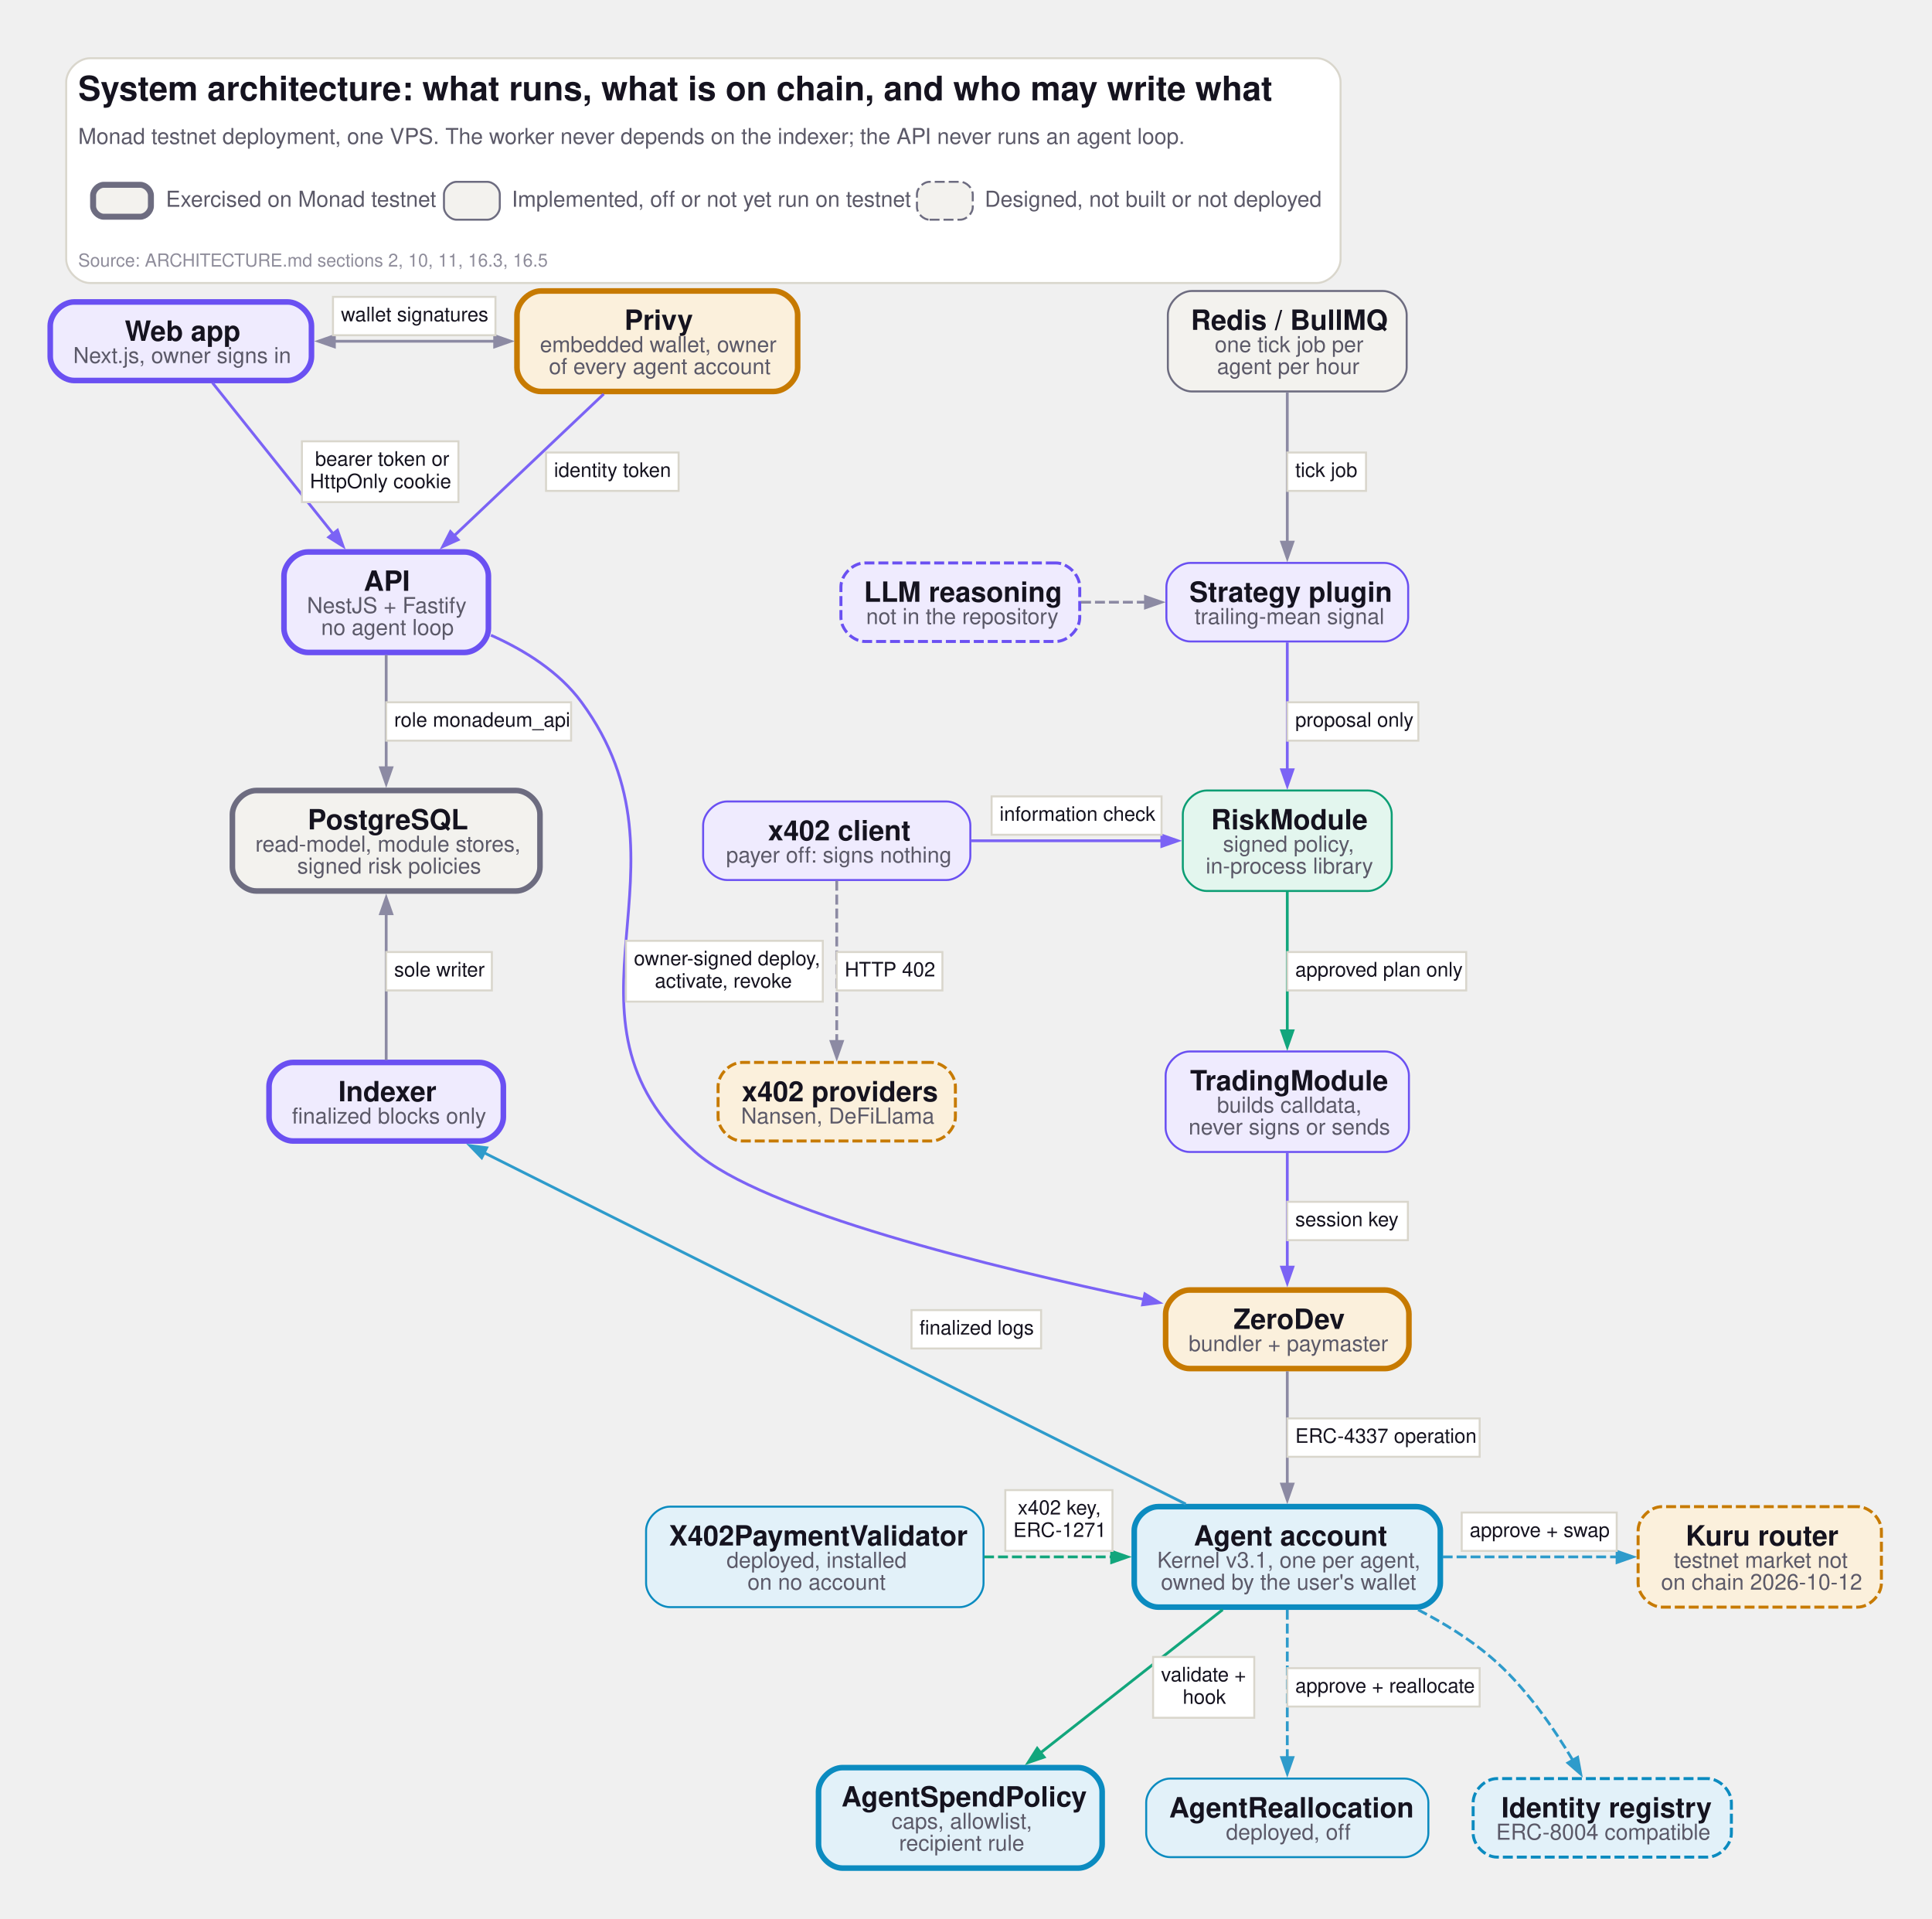
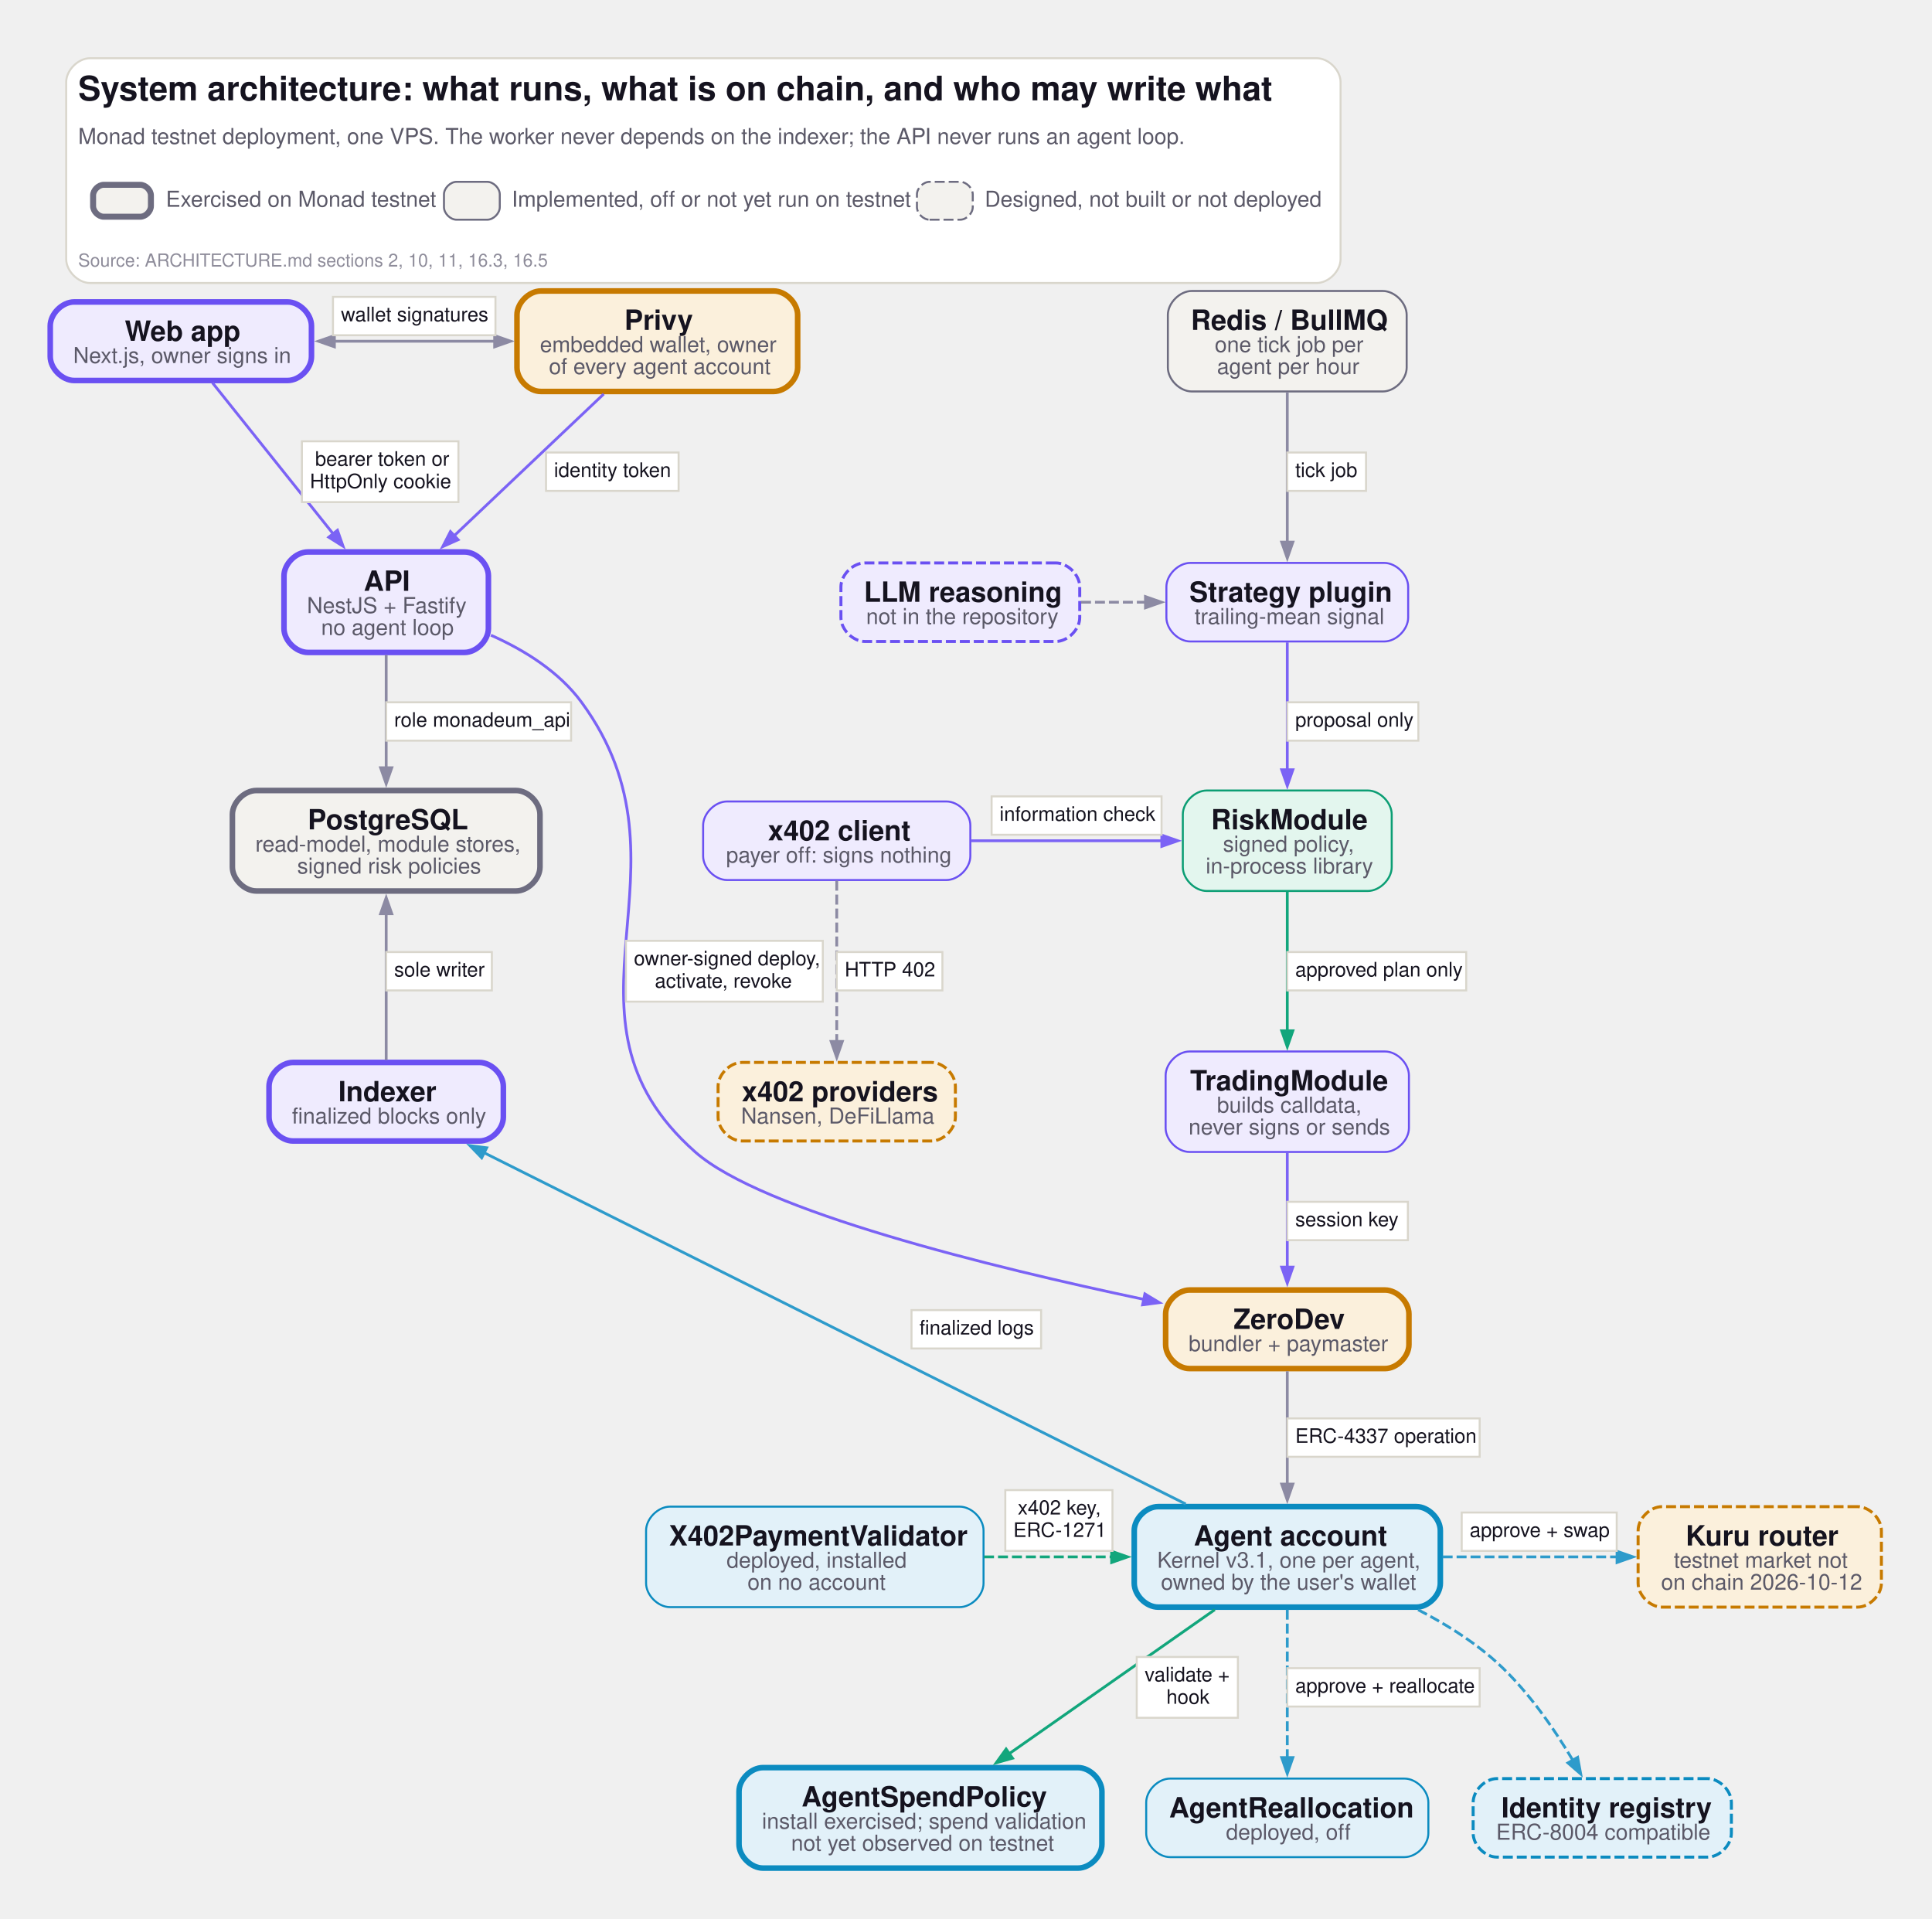
<svg xmlns="http://www.w3.org/2000/svg" width="2019pt" height="2005pt" viewBox="0.00 0.00 2019.00 2005.00">
  <g id="graph0" class="graph" transform="scale(2.08333 2.08333) rotate(0) translate(25.2 937)">
    <path fill="#ffffff" stroke="none" d="M20,-795.05C20,-795.05 635.25,-795.05 635.25,-795.05 641.25,-795.05 647.25,-801.05 647.25,-807.05 647.25,-807.05 647.25,-895.8 647.25,-895.8 647.25,-901.8 641.25,-907.8 635.25,-907.8 635.25,-907.8 20,-907.8 20,-907.8 14,-907.8 8,-901.8 8,-895.8 8,-895.8 8,-807.05 8,-807.05 8,-801.05 14,-795.05 20,-795.05" />
    <path fill="none" stroke="#d9d6cc" d="M20,-795.05C20,-795.05 635.25,-795.05 635.25,-795.05 641.25,-795.05 647.25,-801.05 647.25,-807.05 647.25,-807.05 647.25,-895.8 647.25,-895.8 647.25,-901.8 641.25,-907.8 635.25,-907.8 635.25,-907.8 20,-907.8 20,-907.8 14,-907.8 8,-901.8 8,-895.8 8,-895.8 8,-807.05 8,-807.05 8,-801.05 14,-795.05 20,-795.05" />
    <text xml:space="preserve" text-anchor="start" x="14" y="-886.65" font-family="Helvetica,sans-Serif" font-weight="bold" font-size="17.00" fill="#15131f">System architecture: what runs, what is on chain, and who may write what</text>
    <text xml:space="preserve" text-anchor="start" x="14" y="-864.8" font-family="Helvetica,sans-Serif" font-size="11.00" fill="#5b5968">Monad testnet deployment, one VPS. The worker never depends on the indexer; the API never runs an agent loop.</text>
    <path fill="#f3f2ee" stroke="none" d="M26.83,-828.3C26.83,-828.3 45.17,-828.3 45.17,-828.3 47.83,-828.3 50.5,-830.97 50.5,-833.63 50.5,-833.63 50.5,-838.97 50.5,-838.97 50.5,-841.63 47.83,-844.3 45.17,-844.3 45.17,-844.3 26.83,-844.3 26.83,-844.3 24.17,-844.3 21.5,-841.63 21.5,-838.97 21.5,-838.97 21.5,-833.63 21.5,-833.63 21.5,-830.97 24.17,-828.3 26.83,-828.3" />
    <path fill="none" stroke="#6d6c80" stroke-width="3" d="M26.83,-828.3C26.83,-828.3 45.17,-828.3 45.17,-828.3 47.83,-828.3 50.5,-830.97 50.5,-833.63 50.5,-833.63 50.5,-838.97 50.5,-838.97 50.5,-841.63 47.83,-844.3 45.17,-844.3 45.17,-844.3 26.83,-844.3 26.83,-844.3 24.17,-844.3 21.5,-841.63 21.5,-838.97 21.5,-838.97 21.5,-833.63 21.5,-833.63 21.5,-830.97 24.17,-828.3 26.83,-828.3" />
    <text xml:space="preserve" text-anchor="start" x="34.5" y="-832.93" font-family="Helvetica,sans-Serif" font-size="12.00" fill="#15131f"> </text>
    <text xml:space="preserve" text-anchor="start" x="58" y="-833.3" font-family="Helvetica,sans-Serif" font-size="11.00" fill="#5b5968">Exercised on Monad testnet</text>
    <path fill="#f3f2ee" stroke="none" stroke-width="3" d="M203.83,-826.8C203.83,-826.8 219.17,-826.8 219.17,-826.8 222.33,-826.8 225.5,-829.97 225.5,-833.13 225.5,-833.13 225.5,-839.47 225.5,-839.47 225.5,-842.63 222.33,-845.8 219.17,-845.8 219.17,-845.8 203.83,-845.8 203.83,-845.8 200.67,-845.8 197.5,-842.63 197.5,-839.47 197.5,-839.47 197.5,-833.13 197.5,-833.13 197.5,-829.97 200.67,-826.8 203.83,-826.8" />
    <path fill="none" stroke="#6d6c80" d="M203.83,-826.8C203.83,-826.8 219.17,-826.8 219.17,-826.8 222.33,-826.8 225.5,-829.97 225.5,-833.13 225.5,-833.13 225.5,-839.47 225.5,-839.47 225.5,-842.63 222.33,-845.8 219.17,-845.8 219.17,-845.8 203.83,-845.8 203.83,-845.8 200.67,-845.8 197.5,-842.63 197.5,-839.47 197.5,-839.47 197.5,-833.13 197.5,-833.13 197.5,-829.97 200.67,-826.8 203.83,-826.8" />
    <text xml:space="preserve" text-anchor="start" x="210" y="-832.93" font-family="Helvetica,sans-Serif" font-size="12.00" fill="#15131f"> </text>
    <text xml:space="preserve" text-anchor="start" x="231.5" y="-833.3" font-family="Helvetica,sans-Serif" font-size="11.00" fill="#5b5968">Implemented, off or not yet run on testnet</text>
    <path fill="#f3f2ee" stroke="none" d="M441.08,-826.8C441.08,-826.8 456.42,-826.8 456.42,-826.8 459.58,-826.8 462.75,-829.97 462.75,-833.13 462.75,-833.13 462.75,-839.47 462.75,-839.47 462.75,-842.63 459.58,-845.8 456.42,-845.8 456.42,-845.8 441.08,-845.8 441.08,-845.8 437.92,-845.8 434.75,-842.63 434.75,-839.47 434.75,-839.47 434.75,-833.13 434.75,-833.13 434.75,-829.97 437.92,-826.8 441.08,-826.8" />
    <path fill="none" stroke="#6d6c80" stroke-dasharray="5,2" d="M441.08,-826.8C441.08,-826.8 456.42,-826.8 456.42,-826.8 459.58,-826.8 462.75,-829.97 462.75,-833.13 462.75,-833.13 462.75,-839.47 462.75,-839.47 462.75,-842.63 459.58,-845.8 456.42,-845.8 456.42,-845.8 441.08,-845.8 441.08,-845.8 437.92,-845.8 434.75,-842.63 434.75,-839.47 434.75,-839.47 434.75,-833.13 434.75,-833.13 434.75,-829.97 437.92,-826.8 441.08,-826.8" />
    <text xml:space="preserve" text-anchor="start" x="447.25" y="-832.93" font-family="Helvetica,sans-Serif" font-size="12.00" fill="#15131f"> </text>
    <text xml:space="preserve" text-anchor="start" x="468.75" y="-833.3" font-family="Helvetica,sans-Serif" font-size="11.00" fill="#5b5968">Designed, not built or not deployed</text>
    <text xml:space="preserve" text-anchor="start" x="14" y="-803.3" font-family="Helvetica,sans-Serif" font-size="9.00" fill="#8e8c9a">Source: ARCHITECTURE.md sections 2, 10, 11, 16.3, 16.5</text>
    <g id="node1" class="node">
      <path fill="#efebfe" stroke="#6a50f2" stroke-width="2.8" d="M119.04,-785.55C119.04,-785.55 12,-785.55 12,-785.55 6,-785.55 0,-779.55 0,-773.55 0,-773.55 0,-758.15 0,-758.15 0,-752.15 6,-746.15 12,-746.15 12,-746.15 119.04,-746.15 119.04,-746.15 125.04,-746.15 131.04,-752.15 131.04,-758.15 131.04,-758.15 131.04,-773.55 131.04,-773.55 131.04,-779.55 125.04,-785.55 119.04,-785.55" />
      <text xml:space="preserve" text-anchor="start" x="37.39" y="-766.05" font-family="Helvetica,sans-Serif" font-weight="bold" font-size="14.00" fill="#15131f">Web app</text>
      <text xml:space="preserve" text-anchor="start" x="11.52" y="-754.9" font-family="Helvetica,sans-Serif" font-size="11.00" fill="#5b5968">Next.js, owner signs in</text>
    </g>
    <g id="node2" class="node">
      <path fill="#fbf0dc" stroke="#c77a00" stroke-width="2.8" d="M362.91,-791.05C362.91,-791.05 246.12,-791.05 246.12,-791.05 240.12,-791.05 234.12,-785.05 234.12,-779.05 234.12,-779.05 234.12,-752.65 234.12,-752.65 234.12,-746.65 240.12,-740.65 246.12,-740.65 246.12,-740.65 362.91,-740.65 362.91,-740.65 368.91,-740.65 374.91,-746.65 374.91,-752.65 374.91,-752.65 374.91,-779.05 374.91,-779.05 374.91,-785.05 368.91,-791.05 362.91,-791.05" />
      <text xml:space="preserve" text-anchor="start" x="288.02" y="-771.55" font-family="Helvetica,sans-Serif" font-weight="bold" font-size="14.00" fill="#15131f">Privy</text>
      <text xml:space="preserve" text-anchor="start" x="245.64" y="-760.4" font-family="Helvetica,sans-Serif" font-size="11.00" fill="#5b5968">embedded wallet, owner</text>
      <text xml:space="preserve" text-anchor="start" x="250.14" y="-749.4" font-family="Helvetica,sans-Serif" font-size="11.00" fill="#5b5968">of every agent account</text>
    </g>
    <g id="edge2" class="edge">
      <path fill="none" stroke="#8c8aa3" stroke-width="1.4" d="M142.52,-765.85C168.29,-765.85 197.1,-765.85 223.19,-765.85" />
      <polygon fill="#8c8aa3" stroke="#8c8aa3" stroke-width="1.4" points="142.53,-763.05 134.53,-765.85 142.53,-768.65 142.53,-763.05" />
      <polygon fill="#8c8aa3" stroke="#8c8aa3" stroke-width="1.4" points="222.93,-768.65 230.93,-765.85 222.93,-763.05 222.93,-768.65" />
      <polygon fill="#ffffff" stroke="none" points="141.83,-768.85 141.83,-788.1 223.33,-788.1 223.33,-768.85 141.83,-768.85" />
      <polygon fill="none" stroke="#d9d6cc" points="141.83,-768.85 141.83,-788.1 223.33,-788.1 223.33,-768.85 141.83,-768.85" />
      <text xml:space="preserve" text-anchor="start" x="145.83" y="-775.85" font-family="Helvetica,sans-Serif" font-size="10.00" fill="#15131f">wallet signatures</text>
    </g>
    <g id="node3" class="node">
      <path fill="#efebfe" stroke="#6a50f2" stroke-width="2.8" d="M207.79,-660.15C207.79,-660.15 129.25,-660.15 129.25,-660.15 123.25,-660.15 117.25,-654.15 117.25,-648.15 117.25,-648.15 117.25,-621.75 117.25,-621.75 117.25,-615.75 123.25,-609.75 129.25,-609.75 129.25,-609.75 207.79,-609.75 207.79,-609.75 213.79,-609.75 219.79,-615.75 219.79,-621.75 219.79,-621.75 219.79,-648.15 219.79,-648.15 219.79,-654.15 213.79,-660.15 207.79,-660.15" />
      <text xml:space="preserve" text-anchor="start" x="157.27" y="-640.65" font-family="Helvetica,sans-Serif" font-weight="bold" font-size="14.00" fill="#15131f">API</text>
      <text xml:space="preserve" text-anchor="start" x="128.77" y="-629.5" font-family="Helvetica,sans-Serif" font-size="11.00" fill="#5b5968">NestJS + Fastify</text>
      <text xml:space="preserve" text-anchor="start" x="135.89" y="-618.5" font-family="Helvetica,sans-Serif" font-size="11.00" fill="#5b5968">no agent loop</text>
    </g>
    <g id="edge1" class="edge">
      <path fill="none" stroke="#7b63f5" stroke-width="1.4" d="M81.39,-744.99C97.51,-724.82 122.77,-693.2 141.95,-669.2" />
      <polygon fill="#7b63f5" stroke="#7b63f5" stroke-width="1.4" points="144.07,-671.03 146.88,-663.03 139.7,-667.54 144.07,-671.03" />
      <polygon fill="#ffffff" stroke="none" points="126.25,-685.15 126.25,-715.65 204.75,-715.65 204.75,-685.15 126.25,-685.15" />
      <polygon fill="none" stroke="#d9d6cc" points="126.25,-685.15 126.25,-715.65 204.75,-715.65 204.75,-685.15 126.25,-685.15" />
      <text xml:space="preserve" text-anchor="start" x="132.87" y="-703.4" font-family="Helvetica,sans-Serif" font-size="10.00" fill="#15131f">bearer token or</text>
      <text xml:space="preserve" text-anchor="start" x="130.25" y="-692.15" font-family="Helvetica,sans-Serif" font-size="10.00" fill="#15131f">HttpOnly cookie</text>
    </g>
    <g id="edge3" class="edge">
      <path fill="none" stroke="#7b63f5" stroke-width="1.4" d="M277.65,-739.38C256.14,-718.99 225.82,-690.26 202.6,-668.25" />
      <polygon fill="#7b63f5" stroke="#7b63f5" stroke-width="1.4" points="204.6,-666.29 196.87,-662.82 200.75,-670.36 204.6,-666.29" />
      <polygon fill="#ffffff" stroke="none" points="248.7,-690.78 248.7,-710.03 315.2,-710.03 315.2,-690.78 248.7,-690.78" />
      <polygon fill="none" stroke="#d9d6cc" points="248.7,-690.78 248.7,-710.03 315.2,-710.03 315.2,-690.78 248.7,-690.78" />
      <text xml:space="preserve" text-anchor="start" x="252.7" y="-697.78" font-family="Helvetica,sans-Serif" font-size="10.00" fill="#15131f">identity token</text>
    </g>
    <g id="node4" class="node">
      <path fill="#f3f2ee" stroke="#6d6c80" stroke-width="2.8" d="M233.66,-540.5C233.66,-540.5 103.38,-540.5 103.38,-540.5 97.38,-540.5 91.37,-534.5 91.37,-528.5 91.37,-528.5 91.37,-502.1 91.37,-502.1 91.37,-496.1 97.37,-490.1 103.37,-490.1 103.37,-490.1 233.66,-490.1 233.66,-490.1 239.66,-490.1 245.66,-496.1 245.66,-502.1 245.66,-502.1 245.66,-528.5 245.66,-528.5 245.66,-534.5 239.66,-540.5 233.66,-540.5" />
      <text xml:space="preserve" text-anchor="start" x="129.14" y="-521" font-family="Helvetica,sans-Serif" font-weight="bold" font-size="14.00" fill="#15131f">PostgreSQL</text>
      <text xml:space="preserve" text-anchor="start" x="102.89" y="-509.85" font-family="Helvetica,sans-Serif" font-size="11.00" fill="#5b5968">read-model, module stores,</text>
      <text xml:space="preserve" text-anchor="start" x="123.89" y="-498.85" font-family="Helvetica,sans-Serif" font-size="11.00" fill="#5b5968">signed risk policies</text>
    </g>
    <g id="edge4" class="edge">
      <path fill="none" stroke="#8c8aa3" stroke-width="1.4" d="M168.52,-608.42C168.52,-591.85 168.52,-570.02 168.52,-551.77" />
      <polygon fill="#8c8aa3" stroke="#8c8aa3" stroke-width="1.4" points="171.32,-551.9 168.52,-543.9 165.72,-551.9 171.32,-551.9" />
      <polygon fill="#ffffff" stroke="none" points="168.52,-565.5 168.52,-584.75 261.27,-584.75 261.27,-565.5 168.52,-565.5" />
      <polygon fill="none" stroke="#d9d6cc" points="168.52,-565.5 168.52,-584.75 261.27,-584.75 261.27,-565.5 168.52,-565.5" />
      <text xml:space="preserve" text-anchor="start" x="172.52" y="-572.5" font-family="Helvetica,sans-Serif" font-size="10.00" fill="#15131f">role monadeum_api</text>
    </g>
    <g id="node13" class="node">
      <path fill="#fbf0dc" stroke="#c77a00" stroke-width="2.8" d="M669.54,-289.95C669.54,-289.95 571.5,-289.95 571.5,-289.95 565.5,-289.95 559.5,-283.95 559.5,-277.95 559.5,-277.95 559.5,-262.55 559.5,-262.55 559.5,-256.55 565.5,-250.55 571.5,-250.55 571.5,-250.55 669.54,-250.55 669.54,-250.55 675.54,-250.55 681.54,-256.55 681.54,-262.55 681.54,-262.55 681.54,-277.95 681.54,-277.95 681.54,-283.95 675.54,-289.95 669.54,-289.95" />
      <text xml:space="preserve" text-anchor="start" x="593.52" y="-270.45" font-family="Helvetica,sans-Serif" font-weight="bold" font-size="14.00" fill="#15131f">ZeroDev</text>
      <text xml:space="preserve" text-anchor="start" x="571.02" y="-259.3" font-family="Helvetica,sans-Serif" font-size="11.00" fill="#5b5968">bundler + paymaster</text>
    </g>
    <g id="edge5" class="edge">
      <path fill="none" stroke="#7b63f5" stroke-width="1.4" d="M221.05,-618.4C238.02,-610.86 255.32,-600.02 266.52,-584.75 327.67,-501.38 246.09,-427.72 323.52,-359.2 356.97,-329.59 472.1,-301.37 548.8,-285.21" />
      <polygon fill="#7b63f5" stroke="#7b63f5" stroke-width="1.4" points="549.09,-288.01 556.35,-283.63 547.94,-282.53 549.09,-288.01" />
      <polygon fill="#ffffff" stroke="none" points="288.78,-434.6 288.78,-465.1 387.53,-465.1 387.53,-434.6 288.78,-434.6" />
      <polygon fill="none" stroke="#d9d6cc" points="288.78,-434.6 288.78,-465.1 387.53,-465.1 387.53,-434.6 288.78,-434.6" />
      <text xml:space="preserve" text-anchor="start" x="292.78" y="-452.85" font-family="Helvetica,sans-Serif" font-size="10.00" fill="#15131f">owner-signed deploy,</text>
      <text xml:space="preserve" text-anchor="start" x="303.28" y="-441.6" font-family="Helvetica,sans-Serif" font-size="10.00" fill="#15131f">activate, revoke</text>
    </g>
    <g id="node5" class="node">
      <path fill="#efebfe" stroke="#6a50f2" stroke-width="2.8" d="M215.29,-404.1C215.29,-404.1 121.75,-404.1 121.75,-404.1 115.75,-404.1 109.75,-398.1 109.75,-392.1 109.75,-392.1 109.75,-376.7 109.75,-376.7 109.75,-370.7 115.75,-364.7 121.75,-364.7 121.75,-364.7 215.29,-364.7 215.29,-364.7 221.29,-364.7 227.29,-370.7 227.29,-376.7 227.29,-376.7 227.29,-392.1 227.29,-392.1 227.29,-398.1 221.29,-404.1 215.29,-404.1" />
      <text xml:space="preserve" text-anchor="start" x="144.52" y="-384.6" font-family="Helvetica,sans-Serif" font-weight="bold" font-size="14.00" fill="#15131f">Indexer</text>
      <text xml:space="preserve" text-anchor="start" x="121.27" y="-373.45" font-family="Helvetica,sans-Serif" font-size="11.00" fill="#5b5968">finalized blocks only</text>
    </g>
    <g id="edge6" class="edge">
      <path fill="none" stroke="#8c8aa3" stroke-width="1.4" d="M168.52,-478.81C168.52,-455.14 168.52,-424.88 168.52,-405.33" />
      <polygon fill="#8c8aa3" stroke="#8c8aa3" stroke-width="1.4" points="165.72,-478.71 168.52,-486.71 171.32,-478.71 165.72,-478.71" />
      <polygon fill="#ffffff" stroke="none" points="168.52,-440.22 168.52,-459.47 221.52,-459.47 221.52,-440.22 168.52,-440.22" />
      <polygon fill="none" stroke="#d9d6cc" points="168.52,-440.22 168.52,-459.47 221.52,-459.47 221.52,-440.22 168.52,-440.22" />
      <text xml:space="preserve" text-anchor="start" x="172.52" y="-447.22" font-family="Helvetica,sans-Serif" font-size="10.00" fill="#15131f">sole writer</text>
    </g>
    <g id="node6" class="node">
      <path fill="#f3f2ee" stroke="#6d6c80" d="M668.41,-791.05C668.41,-791.05 572.62,-791.05 572.62,-791.05 566.62,-791.05 560.62,-785.05 560.62,-779.05 560.62,-779.05 560.62,-752.65 560.62,-752.65 560.62,-746.65 566.62,-740.65 572.62,-740.65 572.62,-740.65 668.41,-740.65 668.41,-740.65 674.41,-740.65 680.41,-746.65 680.41,-752.65 680.41,-752.65 680.41,-779.05 680.41,-779.05 680.41,-785.05 674.41,-791.05 668.41,-791.05" />
      <text xml:space="preserve" text-anchor="start" x="572.14" y="-771.55" font-family="Helvetica,sans-Serif" font-weight="bold" font-size="14.00" fill="#15131f">Redis / BullMQ</text>
      <text xml:space="preserve" text-anchor="start" x="584.14" y="-760.4" font-family="Helvetica,sans-Serif" font-size="11.00" fill="#5b5968">one tick job per</text>
      <text xml:space="preserve" text-anchor="start" x="585.27" y="-749.4" font-family="Helvetica,sans-Serif" font-size="11.00" fill="#5b5968">agent per hour</text>
    </g>
    <g id="node8" class="node">
      <path fill="#efebfe" stroke="#6a50f2" d="M669.16,-654.65C669.16,-654.65 571.88,-654.65 571.88,-654.65 565.88,-654.65 559.88,-648.65 559.88,-642.65 559.88,-642.65 559.88,-627.25 559.88,-627.25 559.88,-621.25 565.88,-615.25 571.88,-615.25 571.88,-615.25 669.16,-615.25 669.16,-615.25 675.16,-615.25 681.16,-621.25 681.16,-627.25 681.16,-627.25 681.16,-642.65 681.16,-642.65 681.16,-648.65 675.16,-654.65 669.16,-654.65" />
      <text xml:space="preserve" text-anchor="start" x="571.39" y="-635.15" font-family="Helvetica,sans-Serif" font-weight="bold" font-size="14.00" fill="#15131f">Strategy plugin</text>
      <text xml:space="preserve" text-anchor="start" x="574.02" y="-624" font-family="Helvetica,sans-Serif" font-size="11.00" fill="#5b5968">trailing-mean signal</text>
    </g>
    <g id="edge7" class="edge">
      <path fill="none" stroke="#8c8aa3" stroke-width="1.4" d="M620.52,-740.3C620.52,-718.86 620.52,-687.71 620.52,-665.03" />
      <polygon fill="#8c8aa3" stroke="#8c8aa3" stroke-width="1.4" points="623.32,-665.08 620.52,-657.08 617.72,-665.08 623.32,-665.08" />
      <polygon fill="#ffffff" stroke="none" points="620.52,-690.78 620.52,-710.03 660.02,-710.03 660.02,-690.78 620.52,-690.78" />
      <polygon fill="none" stroke="#d9d6cc" points="620.52,-690.78 620.52,-710.03 660.02,-710.03 660.02,-690.78 620.52,-690.78" />
      <text xml:space="preserve" text-anchor="start" x="624.52" y="-697.78" font-family="Helvetica,sans-Serif" font-size="10.00" fill="#15131f">tick job</text>
    </g>
    <g id="node7" class="node">
      <path fill="#efebfe" stroke="#6a50f2" stroke-width="1.5" stroke-dasharray="5,2" d="M504.41,-654.65C504.41,-654.65 408.62,-654.65 408.62,-654.65 402.62,-654.65 396.62,-648.65 396.62,-642.65 396.62,-642.65 396.62,-627.25 396.62,-627.25 396.62,-621.25 402.62,-615.25 408.62,-615.25 408.62,-615.25 504.41,-615.25 504.41,-615.25 510.41,-615.25 516.41,-621.25 516.41,-627.25 516.41,-627.25 516.41,-642.65 516.41,-642.65 516.41,-648.65 510.41,-654.65 504.41,-654.65" />
      <text xml:space="preserve" text-anchor="start" x="408.14" y="-635.15" font-family="Helvetica,sans-Serif" font-weight="bold" font-size="14.00" fill="#15131f">LLM reasoning</text>
      <text xml:space="preserve" text-anchor="start" x="409.27" y="-624" font-family="Helvetica,sans-Serif" font-size="11.00" fill="#5b5968">not in the repository</text>
    </g>
    <g id="edge8" class="edge">
      <path fill="none" stroke="#8c8aa3" stroke-width="1.4" stroke-dasharray="5,2" d="M517.06,-634.95C527.89,-634.95 538.72,-634.95 549.55,-634.95" />
      <polygon fill="#8c8aa3" stroke="#8c8aa3" stroke-width="1.4" points="549.38,-637.75 557.38,-634.95 549.38,-632.15 549.38,-637.75" />
    </g>
    <g id="node10" class="node">
      <path fill="#e3f6ee" stroke="#0c9e74" d="M660.91,-540.5C660.91,-540.5 580.12,-540.5 580.12,-540.5 574.12,-540.5 568.12,-534.5 568.12,-528.5 568.12,-528.5 568.12,-502.1 568.12,-502.1 568.12,-496.1 574.12,-490.1 580.12,-490.1 580.12,-490.1 660.91,-490.1 660.91,-490.1 666.91,-490.1 672.91,-496.1 672.91,-502.1 672.91,-502.1 672.91,-528.5 672.91,-528.5 672.91,-534.5 666.91,-540.5 660.91,-540.5" />
      <text xml:space="preserve" text-anchor="start" x="582.27" y="-521" font-family="Helvetica,sans-Serif" font-weight="bold" font-size="14.00" fill="#15131f">RiskModule</text>
      <text xml:space="preserve" text-anchor="start" x="588.27" y="-509.85" font-family="Helvetica,sans-Serif" font-size="11.00" fill="#5b5968">signed policy,</text>
      <text xml:space="preserve" text-anchor="start" x="579.64" y="-498.85" font-family="Helvetica,sans-Serif" font-size="11.00" fill="#5b5968">in-process library</text>
    </g>
    <g id="edge9" class="edge">
      <path fill="none" stroke="#7b63f5" stroke-width="1.4" d="M620.52,-614.79C620.52,-597.52 620.52,-571.72 620.52,-550.85" />
      <polygon fill="#7b63f5" stroke="#7b63f5" stroke-width="1.4" points="623.32,-550.89 620.52,-542.89 617.72,-550.89 623.32,-550.89" />
      <polygon fill="#ffffff" stroke="none" points="620.52,-565.5 620.52,-584.75 686.27,-584.75 686.27,-565.5 620.52,-565.5" />
      <polygon fill="none" stroke="#d9d6cc" points="620.52,-565.5 620.52,-584.75 686.27,-584.75 686.27,-565.5 620.52,-565.5" />
      <text xml:space="preserve" text-anchor="start" x="624.52" y="-572.5" font-family="Helvetica,sans-Serif" font-size="10.00" fill="#15131f">proposal only</text>
    </g>
    <g id="node9" class="node">
      <path fill="#efebfe" stroke="#6a50f2" d="M449.54,-535C449.54,-535 339.5,-535 339.5,-535 333.5,-535 327.5,-529 327.5,-523 327.5,-523 327.5,-507.6 327.5,-507.6 327.5,-501.6 333.5,-495.6 339.5,-495.6 339.5,-495.6 449.54,-495.6 449.54,-495.6 455.54,-495.6 461.54,-501.6 461.54,-507.6 461.54,-507.6 461.54,-523 461.54,-523 461.54,-529 455.54,-535 449.54,-535" />
      <text xml:space="preserve" text-anchor="start" x="360.02" y="-515.5" font-family="Helvetica,sans-Serif" font-weight="bold" font-size="14.00" fill="#15131f">x402 client</text>
      <text xml:space="preserve" text-anchor="start" x="339.02" y="-504.35" font-family="Helvetica,sans-Serif" font-size="11.00" fill="#5b5968">payer off: signs nothing</text>
    </g>
    <g id="edge10" class="edge">
      <path fill="none" stroke="#7b63f5" stroke-width="1.4" d="M462.02,-515.3C492.4,-515.3 528.06,-515.3 557.84,-515.3" />
      <polygon fill="#7b63f5" stroke="#7b63f5" stroke-width="1.4" points="557.59,-518.1 565.59,-515.3 557.59,-512.5 557.59,-518.1" />
      <polygon fill="#ffffff" stroke="none" points="472.21,-518.3 472.21,-537.55 557.46,-537.55 557.46,-518.3 472.21,-518.3" />
      <polygon fill="none" stroke="#d9d6cc" points="472.21,-518.3 472.21,-537.55 557.46,-537.55 557.46,-518.3 472.21,-518.3" />
      <text xml:space="preserve" text-anchor="start" x="476.21" y="-525.3" font-family="Helvetica,sans-Serif" font-size="10.00" fill="#15131f">information check</text>
    </g>
    <g id="node12" class="node">
      <path fill="#fbf0dc" stroke="#c77a00" stroke-width="1.5" stroke-dasharray="5,2" d="M442.04,-404.1C442.04,-404.1 347,-404.1 347,-404.1 341,-404.1 335,-398.1 335,-392.1 335,-392.1 335,-376.7 335,-376.7 335,-370.7 341,-364.7 347,-364.7 347,-364.7 442.04,-364.7 442.04,-364.7 448.04,-364.7 454.04,-370.7 454.04,-376.7 454.04,-376.7 454.04,-392.1 454.04,-392.1 454.04,-398.1 448.04,-404.1 442.04,-404.1" />
      <text xml:space="preserve" text-anchor="start" x="346.89" y="-384.6" font-family="Helvetica,sans-Serif" font-weight="bold" font-size="14.00" fill="#15131f">x402 providers</text>
      <text xml:space="preserve" text-anchor="start" x="346.52" y="-373.45" font-family="Helvetica,sans-Serif" font-size="11.00" fill="#5b5968">Nansen, DeFiLlama</text>
    </g>
    <g id="edge12" class="edge">
      <path fill="none" stroke="#8c8aa3" stroke-width="1.4" stroke-dasharray="5,2" d="M394.52,-495.28C394.52,-473.96 394.52,-439.13 394.52,-414.41" />
      <polygon fill="#8c8aa3" stroke="#8c8aa3" stroke-width="1.4" points="397.32,-414.62 394.52,-406.62 391.72,-414.62 397.32,-414.62" />
      <polygon fill="#ffffff" stroke="none" points="394.52,-440.22 394.52,-459.47 447.52,-459.47 447.52,-440.22 394.52,-440.22" />
      <polygon fill="none" stroke="#d9d6cc" points="394.52,-440.22 394.52,-459.47 447.52,-459.47 447.52,-440.22 394.52,-440.22" />
      <text xml:space="preserve" text-anchor="start" x="398.52" y="-447.22" font-family="Helvetica,sans-Serif" font-size="10.00" fill="#15131f">HTTP 402</text>
    </g>
    <g id="node11" class="node">
      <path fill="#efebfe" stroke="#6a50f2" d="M669.54,-409.6C669.54,-409.6 571.5,-409.6 571.5,-409.6 565.5,-409.6 559.5,-403.6 559.5,-397.6 559.5,-397.6 559.5,-371.2 559.5,-371.2 559.5,-365.2 565.5,-359.2 571.5,-359.2 571.5,-359.2 669.54,-359.2 669.54,-359.2 675.54,-359.2 681.54,-365.2 681.54,-371.2 681.54,-371.2 681.54,-397.6 681.54,-397.6 681.54,-403.6 675.54,-409.6 669.54,-409.6" />
      <text xml:space="preserve" text-anchor="start" x="571.77" y="-390.1" font-family="Helvetica,sans-Serif" font-weight="bold" font-size="14.00" fill="#15131f">TradingModule</text>
      <text xml:space="preserve" text-anchor="start" x="585.27" y="-378.95" font-family="Helvetica,sans-Serif" font-size="11.00" fill="#5b5968">builds calldata,</text>
      <text xml:space="preserve" text-anchor="start" x="571.02" y="-367.95" font-family="Helvetica,sans-Serif" font-size="11.00" fill="#5b5968">never signs or sends</text>
    </g>
    <g id="edge11" class="edge">
      <path fill="none" stroke="#12a67c" stroke-width="1.4" d="M620.52,-489.75C620.52,-469.95 620.52,-441.87 620.52,-419.82" />
      <polygon fill="#12a67c" stroke="#12a67c" stroke-width="1.4" points="623.32,-419.98 620.52,-411.98 617.72,-419.98 623.32,-419.98" />
      <polygon fill="#ffffff" stroke="none" points="620.52,-440.22 620.52,-459.47 710.27,-459.47 710.27,-440.22 620.52,-440.22" />
      <polygon fill="none" stroke="#d9d6cc" points="620.52,-440.22 620.52,-459.47 710.27,-459.47 710.27,-440.22 620.52,-440.22" />
      <text xml:space="preserve" text-anchor="start" x="624.52" y="-447.22" font-family="Helvetica,sans-Serif" font-size="10.00" fill="#15131f">approved plan only</text>
    </g>
    <g id="edge13" class="edge">
      <path fill="none" stroke="#7b63f5" stroke-width="1.4" d="M620.52,-358.79C620.52,-341.86 620.52,-319.28 620.52,-301.3" />
      <polygon fill="#7b63f5" stroke="#7b63f5" stroke-width="1.4" points="623.32,-301.43 620.52,-293.43 617.72,-301.43 623.32,-301.43" />
      <polygon fill="#ffffff" stroke="none" points="620.52,-314.95 620.52,-334.2 681.02,-334.2 681.02,-314.95 620.52,-314.95" />
      <polygon fill="none" stroke="#d9d6cc" points="620.52,-314.95 620.52,-334.2 681.02,-334.2 681.02,-314.95 620.52,-314.95" />
      <text xml:space="preserve" text-anchor="start" x="624.52" y="-321.95" font-family="Helvetica,sans-Serif" font-size="10.00" fill="#15131f">session key</text>
    </g>
    <g id="node14" class="node">
      <path fill="#e2f1f9" stroke="#0b8bc0" stroke-width="2.8" d="M685.29,-181.3C685.29,-181.3 555.75,-181.3 555.75,-181.3 549.75,-181.3 543.75,-175.3 543.75,-169.3 543.75,-169.3 543.75,-142.9 543.75,-142.9 543.75,-136.9 549.75,-130.9 555.75,-130.9 555.75,-130.9 685.29,-130.9 685.29,-130.9 691.29,-130.9 697.29,-136.9 697.29,-142.9 697.29,-142.9 697.29,-169.3 697.29,-169.3 697.29,-175.3 691.29,-181.3 685.29,-181.3" />
      <text xml:space="preserve" text-anchor="start" x="573.64" y="-161.8" font-family="Helvetica,sans-Serif" font-weight="bold" font-size="14.00" fill="#15131f">Agent account</text>
      <text xml:space="preserve" text-anchor="start" x="555.27" y="-150.65" font-family="Helvetica,sans-Serif" font-size="11.00" fill="#5b5968">Kernel v3.1, one per agent,</text>
      <text xml:space="preserve" text-anchor="start" x="557.14" y="-139.65" font-family="Helvetica,sans-Serif" font-size="11.00" fill="#5b5968">owned by the user's wallet</text>
    </g>
    <g id="edge14" class="edge">
      <path fill="none" stroke="#8c8aa3" stroke-width="1.4" d="M620.52,-249.2C620.52,-233.46 620.52,-211.17 620.52,-192.45" />
      <polygon fill="#8c8aa3" stroke="#8c8aa3" stroke-width="1.4" points="623.32,-192.61 620.52,-184.61 617.72,-192.61 623.32,-192.61" />
      <polygon fill="#ffffff" stroke="none" points="620.52,-206.3 620.52,-225.55 717.02,-225.55 717.02,-206.3 620.52,-206.3" />
      <polygon fill="none" stroke="#d9d6cc" points="620.52,-206.3 620.52,-225.55 717.02,-225.55 717.02,-206.3 620.52,-206.3" />
      <text xml:space="preserve" text-anchor="start" x="624.52" y="-213.3" font-family="Helvetica,sans-Serif" font-size="10.00" fill="#15131f">ERC-4337 operation</text>
    </g>
    <g id="edge20" class="edge">
      <path fill="none" stroke="#2e9bcb" stroke-width="1.4" d="M569.59,-182.6C481.94,-226.48 303.68,-315.73 217.43,-358.91" />
      <polygon fill="#2e9bcb" stroke="#2e9bcb" stroke-width="1.4" points="216.43,-356.28 210.53,-362.37 218.93,-361.29 216.43,-356.28" />
      <polygon fill="#ffffff" stroke="none" points="432.03,-260.62 432.03,-279.88 497.03,-279.88 497.03,-260.62 432.03,-260.62" />
      <polygon fill="none" stroke="#d9d6cc" points="432.03,-260.62 432.03,-279.88 497.03,-279.88 497.03,-260.62 432.03,-260.62" />
      <text xml:space="preserve" text-anchor="start" x="436.03" y="-267.62" font-family="Helvetica,sans-Serif" font-size="10.00" fill="#15131f">finalized logs</text>
    </g>
    <g id="node15" class="node">
-       <path fill="#e2f1f9" stroke="#0b8bc0" stroke-width="2.8" d="M515.66,-50.4C515.66,-50.4 397.38,-50.4 397.38,-50.4 391.38,-50.4 385.38,-44.4 385.38,-38.4 385.38,-38.4 385.38,-12 385.38,-12 385.38,-6 391.38,0 397.38,0 397.38,0 515.66,0 515.66,0 521.66,0 527.66,-6 527.66,-12 527.66,-12 527.66,-38.4 527.66,-38.4 527.66,-44.4 521.66,-50.4 515.66,-50.4" />
-       <text xml:space="preserve" text-anchor="start" x="396.89" y="-30.9" font-family="Helvetica,sans-Serif" font-weight="bold" font-size="14.00" fill="#15131f">AgentSpendPolicy</text>
-       <text xml:space="preserve" text-anchor="start" x="422.02" y="-19.75" font-family="Helvetica,sans-Serif" font-size="11.00" fill="#5b5968">caps, allowlist,</text>
-       <text xml:space="preserve" text-anchor="start" x="425.77" y="-8.75" font-family="Helvetica,sans-Serif" font-size="11.00" fill="#5b5968">recipient rule</text>
+       <path fill="#e2f1f9" stroke="#0b8bc0" stroke-width="2.8" d="M515.54,-50.4C515.54,-50.4 357.5,-50.4 357.5,-50.4 351.5,-50.4 345.5,-44.4 345.5,-38.4 345.5,-38.4 345.5,-12 345.5,-12 345.5,-6 351.5,0 357.5,0 357.5,0 515.54,0 515.54,0 521.54,0 527.54,-6 527.54,-12 527.54,-12 527.54,-38.4 527.54,-38.4 527.54,-44.4 521.54,-50.4 515.54,-50.4" />
+       <text xml:space="preserve" text-anchor="start" x="376.89" y="-30.9" font-family="Helvetica,sans-Serif" font-weight="bold" font-size="14.00" fill="#15131f">AgentSpendPolicy</text>
+       <text xml:space="preserve" text-anchor="start" x="357.02" y="-19.75" font-family="Helvetica,sans-Serif" font-size="11.00" fill="#5b5968">install exercised; spend validation</text>
+       <text xml:space="preserve" text-anchor="start" x="371.64" y="-8.75" font-family="Helvetica,sans-Serif" font-size="11.00" fill="#5b5968">not yet observed on testnet</text>
    </g>
    <g id="edge16" class="edge">
-       <path fill="none" stroke="#12a67c" stroke-width="1.4" d="M588.12,-129.63C561.84,-108.98 524.67,-79.76 496.53,-57.65" />
-       <polygon fill="#12a67c" stroke="#12a67c" stroke-width="1.4" points="498.54,-55.67 490.52,-52.92 495.08,-60.07 498.54,-55.67" />
-       <polygon fill="#ffffff" stroke="none" points="553.21,-75.4 553.21,-105.9 603.96,-105.9 603.96,-75.4 553.21,-75.4" />
-       <polygon fill="none" stroke="#d9d6cc" points="553.21,-75.4 553.21,-105.9 603.96,-105.9 603.96,-75.4 553.21,-75.4" />
-       <text xml:space="preserve" text-anchor="start" x="557.21" y="-93.65" font-family="Helvetica,sans-Serif" font-size="10.00" fill="#15131f">validate +</text>
-       <text xml:space="preserve" text-anchor="start" x="568.08" y="-82.4" font-family="Helvetica,sans-Serif" font-size="10.00" fill="#15131f">hook</text>
+       <path fill="none" stroke="#12a67c" stroke-width="1.4" d="M584.17,-129.63C554.56,-108.89 512.62,-79.51 481.01,-57.37" />
+       <polygon fill="#12a67c" stroke="#12a67c" stroke-width="1.4" points="482.69,-55.13 474.53,-52.83 479.48,-59.71 482.69,-55.13" />
+       <polygon fill="#ffffff" stroke="none" points="545,-75.4 545,-105.9 595.75,-105.9 595.75,-75.4 545,-75.4" />
+       <polygon fill="none" stroke="#d9d6cc" points="545,-75.4 545,-105.9 595.75,-105.9 595.75,-75.4 545,-75.4" />
+       <text xml:space="preserve" text-anchor="start" x="549" y="-93.65" font-family="Helvetica,sans-Serif" font-size="10.00" fill="#15131f">validate +</text>
+       <text xml:space="preserve" text-anchor="start" x="559.88" y="-82.4" font-family="Helvetica,sans-Serif" font-size="10.00" fill="#15131f">hook</text>
    </g>
    <g id="node17" class="node">
      <path fill="#e2f1f9" stroke="#0b8bc0" d="M679.29,-44.9C679.29,-44.9 561.75,-44.9 561.75,-44.9 555.75,-44.9 549.75,-38.9 549.75,-32.9 549.75,-32.9 549.75,-17.5 549.75,-17.5 549.75,-11.5 555.75,-5.5 561.75,-5.5 561.75,-5.5 679.29,-5.5 679.29,-5.5 685.29,-5.5 691.29,-11.5 691.29,-17.5 691.29,-17.5 691.29,-32.9 691.29,-32.9 691.29,-38.9 685.29,-44.9 679.29,-44.9" />
      <text xml:space="preserve" text-anchor="start" x="561.27" y="-25.4" font-family="Helvetica,sans-Serif" font-weight="bold" font-size="14.00" fill="#15131f">AgentReallocation</text>
      <text xml:space="preserve" text-anchor="start" x="589.77" y="-14.25" font-family="Helvetica,sans-Serif" font-size="11.00" fill="#5b5968">deployed, off</text>
    </g>
    <g id="edge18" class="edge">
      <path fill="none" stroke="#2e9bcb" stroke-width="1.4" stroke-dasharray="5,2" d="M620.52,-129.63C620.52,-108.22 620.52,-77.62 620.52,-55.26" />
      <polygon fill="#2e9bcb" stroke="#2e9bcb" stroke-width="1.4" points="623.32,-55.44 620.52,-47.44 617.72,-55.44 623.32,-55.44" />
      <polygon fill="#ffffff" stroke="none" points="620.52,-81.03 620.52,-100.28 717.02,-100.28 717.02,-81.03 620.52,-81.03" />
      <polygon fill="none" stroke="#d9d6cc" points="620.52,-81.03 620.52,-100.28 717.02,-100.28 717.02,-81.03 620.52,-81.03" />
      <text xml:space="preserve" text-anchor="start" x="624.52" y="-88.03" font-family="Helvetica,sans-Serif" font-size="10.00" fill="#15131f">approve + reallocate</text>
    </g>
    <g id="node18" class="node">
      <path fill="#e2f1f9" stroke="#0b8bc0" stroke-width="1.5" stroke-dasharray="5,2" d="M831.29,-44.9C831.29,-44.9 725.75,-44.9 725.75,-44.9 719.75,-44.9 713.75,-38.9 713.75,-32.9 713.75,-32.9 713.75,-17.5 713.75,-17.5 713.75,-11.5 719.75,-5.5 725.75,-5.5 725.75,-5.5 831.29,-5.5 831.29,-5.5 837.29,-5.5 843.29,-11.5 843.29,-17.5 843.29,-17.5 843.29,-32.9 843.29,-32.9 843.29,-38.9 837.29,-44.9 831.29,-44.9" />
      <text xml:space="preserve" text-anchor="start" x="727.89" y="-25.4" font-family="Helvetica,sans-Serif" font-weight="bold" font-size="14.00" fill="#15131f">Identity registry</text>
      <text xml:space="preserve" text-anchor="start" x="725.27" y="-14.25" font-family="Helvetica,sans-Serif" font-size="11.00" fill="#5b5968">ERC-8004 compatible</text>
    </g>
    <g id="edge19" class="edge">
      <path fill="none" stroke="#2e9bcb" stroke-width="1.4" stroke-dasharray="5,2" d="M686.13,-129.58C698.94,-122.96 711.73,-115.06 722.52,-105.9 739.65,-91.36 754.08,-70.45 764,-53.69" />
      <polygon fill="#2e9bcb" stroke="#2e9bcb" stroke-width="1.4" points="766.17,-55.54 767.71,-47.21 761.31,-52.76 766.17,-55.54" />
    </g>
    <g id="node19" class="node">
      <path fill="#fbf0dc" stroke="#c77a00" stroke-width="1.5" stroke-dasharray="5,2" d="M906.54,-181.3C906.54,-181.3 808.5,-181.3 808.5,-181.3 802.5,-181.3 796.5,-175.3 796.5,-169.3 796.5,-169.3 796.5,-142.9 796.5,-142.9 796.5,-136.9 802.5,-130.9 808.5,-130.9 808.5,-130.9 906.54,-130.9 906.54,-130.9 912.54,-130.9 918.54,-136.9 918.54,-142.9 918.54,-142.9 918.54,-169.3 918.54,-169.3 918.54,-175.3 912.54,-181.3 906.54,-181.3" />
      <text xml:space="preserve" text-anchor="start" x="820.39" y="-161.8" font-family="Helvetica,sans-Serif" font-weight="bold" font-size="14.00" fill="#15131f">Kuru router</text>
      <text xml:space="preserve" text-anchor="start" x="814.39" y="-150.65" font-family="Helvetica,sans-Serif" font-size="11.00" fill="#5b5968">testnet market not</text>
      <text xml:space="preserve" text-anchor="start" x="808.02" y="-139.65" font-family="Helvetica,sans-Serif" font-size="11.00" fill="#5b5968">on chain 2026-10-12</text>
    </g>
    <g id="edge15" class="edge">
      <path fill="none" stroke="#2e9bcb" stroke-width="1.4" stroke-dasharray="5,2" d="M698.45,-156.1C726.69,-156.1 758.42,-156.1 786.07,-156.1" />
      <polygon fill="#2e9bcb" stroke="#2e9bcb" stroke-width="1.4" points="785.94,-158.9 793.94,-156.1 785.94,-153.3 785.94,-158.9" />
      <polygon fill="#ffffff" stroke="none" points="708.02,-159.1 708.02,-178.35 785.77,-178.35 785.77,-159.1 708.02,-159.1" />
      <polygon fill="none" stroke="#d9d6cc" points="708.02,-159.1 708.02,-178.35 785.77,-178.35 785.77,-159.1 708.02,-159.1" />
      <text xml:space="preserve" text-anchor="start" x="712.02" y="-166.1" font-family="Helvetica,sans-Serif" font-size="10.00" fill="#15131f">approve + swap</text>
    </g>
    <g id="node16" class="node">
      <path fill="#e2f1f9" stroke="#0b8bc0" d="M456.16,-181.3C456.16,-181.3 310.88,-181.3 310.88,-181.3 304.88,-181.3 298.88,-175.3 298.88,-169.3 298.88,-169.3 298.88,-142.9 298.88,-142.9 298.88,-136.9 304.88,-130.9 310.88,-130.9 310.88,-130.9 456.16,-130.9 456.16,-130.9 462.16,-130.9 468.16,-136.9 468.16,-142.9 468.16,-142.9 468.16,-169.3 468.16,-169.3 468.16,-175.3 462.16,-181.3 456.16,-181.3" />
      <text xml:space="preserve" text-anchor="start" x="310.39" y="-161.8" font-family="Helvetica,sans-Serif" font-weight="bold" font-size="14.00" fill="#15131f">X402PaymentValidator</text>
      <text xml:space="preserve" text-anchor="start" x="339.27" y="-150.65" font-family="Helvetica,sans-Serif" font-size="11.00" fill="#5b5968">deployed, installed</text>
      <text xml:space="preserve" text-anchor="start" x="349.77" y="-139.65" font-family="Helvetica,sans-Serif" font-size="11.00" fill="#5b5968">on no account</text>
    </g>
    <g id="edge17" class="edge">
      <path fill="none" stroke="#12a67c" stroke-width="1.4" stroke-dasharray="5,2" d="M468.41,-156.1C489.28,-156.1 511.67,-156.1 532.67,-156.1" />
      <polygon fill="#12a67c" stroke="#12a67c" stroke-width="1.4" points="532.42,-158.9 540.42,-156.1 532.42,-153.3 532.42,-158.9" />
      <polygon fill="#ffffff" stroke="none" points="479.08,-159.1 479.08,-189.6 532.83,-189.6 532.83,-159.1 479.08,-159.1" />
      <polygon fill="none" stroke="#d9d6cc" points="479.08,-159.1 479.08,-189.6 532.83,-189.6 532.83,-159.1 479.08,-159.1" />
      <text xml:space="preserve" text-anchor="start" x="485.33" y="-177.35" font-family="Helvetica,sans-Serif" font-size="10.00" fill="#15131f">x402 key,</text>
      <text xml:space="preserve" text-anchor="start" x="483.08" y="-166.1" font-family="Helvetica,sans-Serif" font-size="10.00" fill="#15131f">ERC-1271</text>
    </g>
  </g>
</svg>
